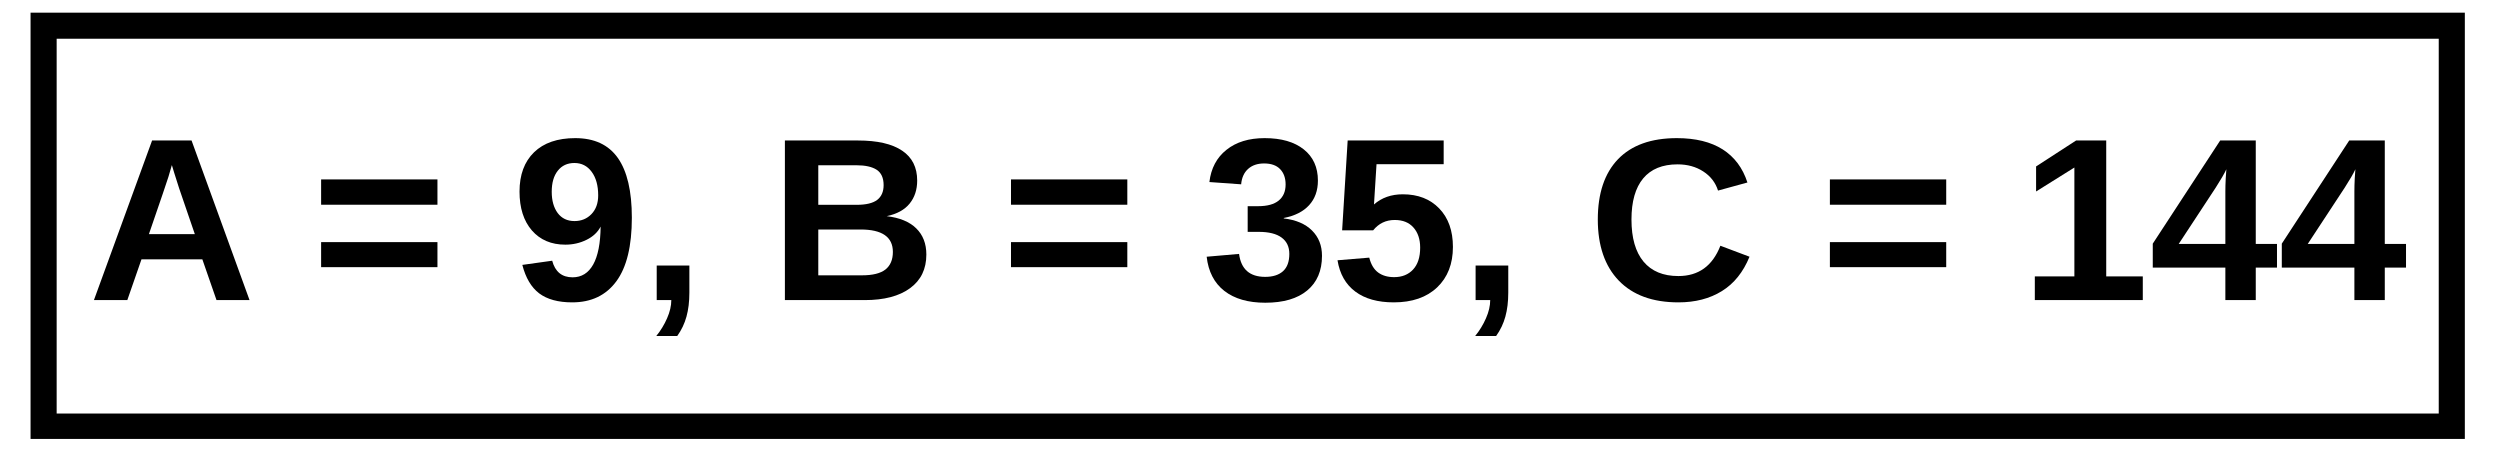
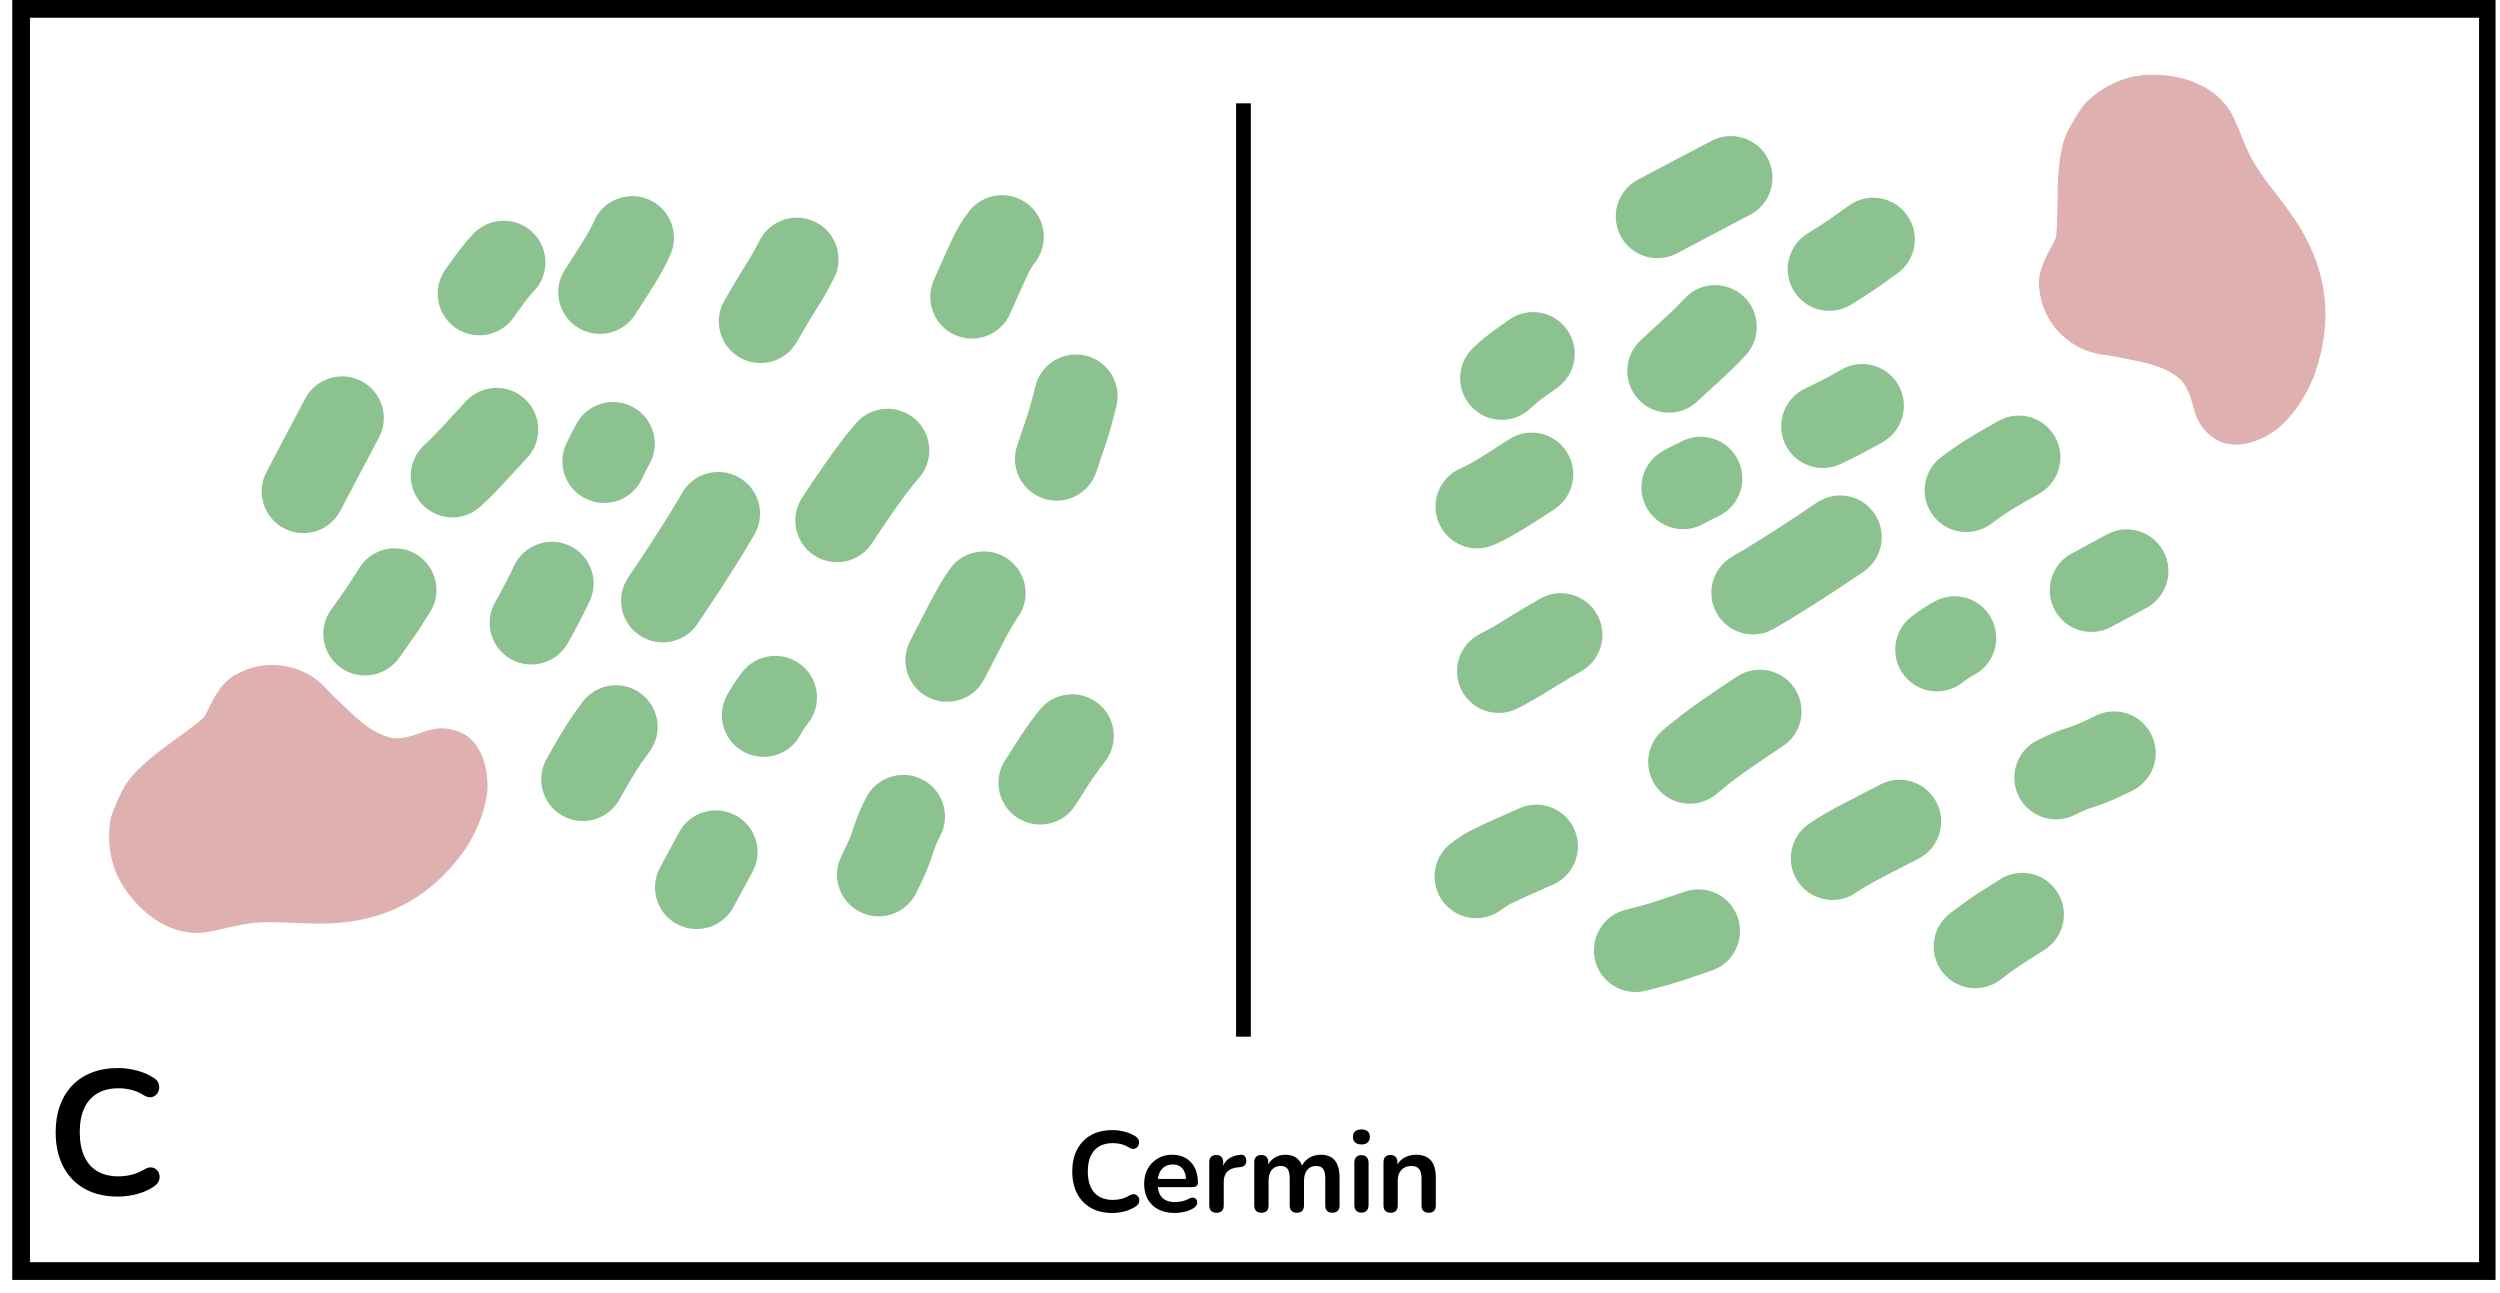
- <svg xmlns="http://www.w3.org/2000/svg" width="574" zoomAndPan="magnify" viewBox="0 0 430.5 78" height="104" preserveAspectRatio="xMidYMid meet" version="1.0">
+ <svg xmlns="http://www.w3.org/2000/svg" width="845" zoomAndPan="magnify" viewBox="0 0 633.75 327.75" height="437" preserveAspectRatio="xMidYMid meet" version="1.0">
  <defs>
    <g />
-     <clipPath id="d5b915bb05">
-       <path d="M 5.262 2.176 L 424.445 2.176 L 424.445 75.59 L 5.262 75.59 Z M 5.262 2.176 " clip-rule="nonzero" />
+     <clipPath id="a4a1a031e7">
+       <path d="M 3.102 0 L 632.617 0 L 632.617 324.457 L 3.102 324.457 Z M 3.102 0 " clip-rule="nonzero" />
+     </clipPath>
+     <clipPath id="20c0c5ca1a">
+       <path d="M 362.34 32.746 L 551.195 32.746 L 551.195 252.328 L 362.34 252.328 Z M 362.34 32.746 " clip-rule="nonzero" />
+     </clipPath>
+     <clipPath id="567c496006">
+       <rect x="0" width="190" y="0" height="221" />
+     </clipPath>
+     <clipPath id="89e4d8e531">
+       <path d="M 27.168 168 L 123.844 168 L 123.844 237 L 27.168 237 Z M 27.168 168 " clip-rule="nonzero" />
+     </clipPath>
+     <clipPath id="4c1833218e">
+       <path d="M 494 8 L 609 8 L 609 128 L 494 128 Z M 494 8 " clip-rule="nonzero" />
+     </clipPath>
+     <clipPath id="fbb6f847b7">
+       <path d="M 550.414 127.656 L 494.812 48.57 L 552.441 8.055 L 608.043 87.141 Z M 550.414 127.656 " clip-rule="nonzero" />
+     </clipPath>
+     <clipPath id="71aa24dabf">
+       <path d="M 22 10 L 96 10 L 96 105 L 22 105 Z M 22 10 " clip-rule="nonzero" />
+     </clipPath>
+     <clipPath id="16173a5c2e">
+       <path d="M 56.414 119.656 L 0.812 40.57 L 58.441 0.055 L 114.043 79.141 Z M 56.414 119.656 " clip-rule="nonzero" />
+     </clipPath>
+     <clipPath id="f64790bbd9">
+       <path d="M 0.957 40.77 L 56.555 119.859 L 114.188 79.344 L 58.586 0.254 Z M 0.957 40.77 " clip-rule="nonzero" />
+     </clipPath>
+     <clipPath id="0e674e0a13">
+       <path d="M 0.957 40.77 L 56.555 119.859 L 114.188 79.344 L 58.586 0.254 Z M 0.957 40.77 " clip-rule="nonzero" />
+     </clipPath>
+     <clipPath id="8f0f71e7de">
+       <rect x="0" width="115" y="0" height="120" />
    </clipPath>
  </defs>
-   <g fill="#000000" fill-opacity="1">
-     <g transform="translate(15.17377, 51.67668)">
-       <g>
-         <path d="M 22.109 0 L 19.672 -7.016 L 9.188 -7.016 L 6.75 0 L 1 0 L 11.016 -27.484 L 17.812 -27.484 L 27.797 0 Z M 14.422 -23.25 L 14.297 -22.828 C 14.172 -22.359 14.016 -21.82 13.828 -21.219 C 13.648 -20.625 12.531 -17.336 10.469 -11.359 L 18.375 -11.359 L 15.672 -19.25 L 14.828 -21.906 Z M 14.422 -23.25 " />
+   <g clip-path="url(#a4a1a031e7)">
+     <path stroke-linecap="butt" transform="matrix(0.749428, 0, 0, 0.749428, 3.103296, 0)" fill="none" stroke-linejoin="miter" d="M -0.002 0 L 840.42 0 L 840.42 432.939 L -0.002 432.939 Z M -0.002 0 " stroke="#000000" stroke-width="12" stroke-opacity="1" stroke-miterlimit="4" />
+   </g>
+   <path stroke-linecap="butt" transform="matrix(0, 0.749428, -0.749428, 0, 317.0869, 26.19094)" fill="none" stroke-linejoin="miter" d="M 0.001 2.498 L 315.71 2.498 " stroke="#000000" stroke-width="5" stroke-opacity="1" stroke-miterlimit="4" />
+   <path fill="#8bc28f" d="M 107.477 112.891 C 109.266 111.227 111.164 109.285 113.18 107.062 C 115.453 104.566 117.133 102.746 118.219 101.605 C 122.246 97.387 128.938 97.223 133.168 101.242 C 137.398 105.262 137.562 111.941 133.535 116.16 C 132.566 117.176 131.008 118.867 128.852 121.242 C 126.441 123.895 124.129 126.254 121.914 128.316 C 117.645 132.297 110.953 132.066 106.965 127.805 C 102.98 123.547 103.211 116.867 107.477 112.891 Z M 107.477 112.891 " fill-opacity="1" fill-rule="nonzero" />
+   <path fill="#8bc28f" d="M 143.562 112.457 C 144.293 110.906 145.141 109.238 146.102 107.457 C 148.875 102.324 155.289 100.41 160.43 103.176 C 165.57 105.945 167.492 112.344 164.719 117.477 C 163.941 118.914 163.27 120.23 162.707 121.434 C 160.223 126.707 153.922 128.977 148.637 126.496 C 143.352 124.02 141.078 117.734 143.562 112.457 Z M 143.562 112.457 " fill-opacity="1" fill-rule="nonzero" />
+   <path fill="#8bc28f" d="M 149.48 152.387 C 148.781 153.879 147.945 155.562 146.977 157.449 C 145.988 159.359 144.957 161.258 143.879 163.141 C 140.977 168.199 134.516 169.953 129.445 167.055 C 124.379 164.16 122.621 157.711 125.523 152.652 C 126.445 151.047 127.324 149.43 128.164 147.797 C 129.02 146.137 129.742 144.676 130.34 143.414 C 132.82 138.137 139.121 135.871 144.406 138.348 C 149.691 140.824 151.965 147.109 149.48 152.387 Z M 149.48 152.387 " fill-opacity="1" fill-rule="nonzero" />
+   <path fill="#8bc28f" d="M 191.297 135.402 C 189.906 137.848 188.07 140.871 185.793 144.469 C 183.555 148.004 181.484 151.191 179.582 154.027 L 176.805 158.16 C 173.555 163.004 166.988 164.301 162.133 161.059 C 157.281 157.812 155.984 151.258 159.234 146.414 L 162.008 142.281 C 163.805 139.602 165.773 136.574 167.914 133.195 C 170.012 129.879 171.672 127.145 172.898 124.988 C 175.781 119.918 182.234 118.141 187.312 121.016 C 192.395 123.891 194.176 130.332 191.297 135.402 Z M 191.297 135.402 " fill-opacity="1" fill-rule="nonzero" />
+   <path fill="#8bc28f" d="M 211.406 70.547 C 209.961 73.355 208.543 75.859 207.148 78.062 C 205.988 79.891 204.848 81.77 203.723 83.703 L 201.938 86.773 C 199.008 91.816 192.535 93.531 187.484 90.605 C 182.434 87.68 180.715 81.219 183.645 76.18 L 185.434 73.109 C 186.688 70.945 187.969 68.84 189.266 66.789 C 190.328 65.113 191.438 63.148 192.598 60.898 C 195.266 55.715 201.645 53.672 206.836 56.336 C 212.031 59.004 214.078 65.363 211.406 70.547 Z M 211.406 70.547 " fill-opacity="1" fill-rule="nonzero" />
+   <path fill="#8bc28f" d="M 170.039 64.32 C 168.941 66.961 167.07 70.332 164.434 74.43 L 160.984 79.789 C 157.828 84.691 151.285 86.113 146.371 82.965 C 141.457 79.816 140.031 73.285 143.188 68.383 L 146.637 63.023 C 148.598 59.977 149.887 57.711 150.508 56.223 C 152.746 50.84 158.938 48.289 164.328 50.527 C 169.723 52.762 172.281 58.938 170.039 64.32 Z M 170.039 64.32 " fill-opacity="1" fill-rule="nonzero" />
+   <path fill="#8bc28f" d="M 233.004 121.082 C 231.043 123.34 228.855 126.215 226.441 129.707 C 223.887 133.398 222.117 136.027 221.125 137.59 C 218.004 142.52 211.473 143.988 206.535 140.875 C 201.598 137.762 200.125 131.246 203.246 126.316 C 204.391 124.508 206.32 121.641 209.035 117.715 C 211.891 113.594 214.547 110.109 217.008 107.27 C 220.832 102.863 227.508 102.383 231.926 106.195 C 236.344 110.008 236.824 116.672 233.004 121.082 Z M 233.004 121.082 " fill-opacity="1" fill-rule="nonzero" />
+   <path fill="#8bc28f" d="M 204.82 183.371 C 204.102 184.273 203.457 185.258 202.883 186.32 C 200.109 191.449 193.695 193.367 188.555 190.602 C 183.414 187.832 181.492 181.43 184.266 176.301 C 185.43 174.148 186.758 172.133 188.246 170.258 C 191.871 165.691 198.523 164.922 203.102 168.543 C 207.68 172.164 208.449 178.801 204.82 183.371 Z M 204.82 183.371 " fill-opacity="1" fill-rule="nonzero" />
+   <path fill="#8bc28f" d="M 164.645 190.535 C 163.258 192.41 162.195 193.93 161.457 195.094 C 160.672 196.336 159.75 197.891 158.688 199.762 L 156.969 202.781 C 154.086 207.852 147.633 209.633 142.551 206.758 C 137.473 203.883 135.691 197.441 138.57 192.371 L 140.289 189.348 C 141.516 187.188 142.613 185.344 143.578 183.82 C 144.59 182.219 145.945 180.277 147.637 177.992 C 151.109 173.305 157.73 172.312 162.426 175.777 C 167.125 179.242 168.117 185.852 164.645 190.535 Z M 164.645 190.535 " fill-opacity="1" fill-rule="nonzero" />
+   <path fill="#8bc28f" d="M 109 155.188 C 107.75 157.164 106.984 158.371 106.703 158.816 C 105.941 160.02 104.797 161.688 103.27 163.828 L 101.148 166.797 C 97.762 171.547 91.156 172.652 86.402 169.27 C 81.645 165.891 80.535 159.301 83.922 154.551 L 86.043 151.582 C 87.344 149.762 88.27 148.414 88.82 147.543 C 89.852 145.914 90.621 144.703 91.121 143.914 C 94.238 138.984 100.77 137.516 105.707 140.629 C 110.645 143.742 112.121 150.258 109 155.188 Z M 109 155.188 " fill-opacity="1" fill-rule="nonzero" />
+   <path fill="#8bc28f" d="M 258.027 156.465 C 257.004 157.898 255.633 160.285 253.914 163.625 C 251.953 167.426 250.477 170.289 249.48 172.207 C 246.789 177.383 240.406 179.402 235.223 176.719 C 230.039 174.035 228.016 167.664 230.703 162.492 C 231.688 160.594 233.156 157.754 235.102 153.973 C 237.289 149.73 239.188 146.48 240.801 144.219 C 244.191 139.473 250.793 138.363 255.551 141.746 C 260.309 145.129 261.418 151.719 258.027 156.465 Z M 258.027 156.465 " fill-opacity="1" fill-rule="nonzero" />
+   <path fill="#8bc28f" d="M 135.352 73.789 C 134.367 74.82 133.328 76.105 132.227 77.645 L 130.141 80.566 C 126.754 85.316 120.148 86.422 115.391 83.039 C 110.637 79.66 109.527 73.066 112.914 68.32 L 115 65.398 C 116.684 63.043 118.359 60.988 120.035 59.234 C 124.062 55.012 130.758 54.848 134.984 58.867 C 139.215 62.887 139.379 69.566 135.352 73.789 Z M 135.352 73.789 " fill-opacity="1" fill-rule="nonzero" />
+   <path fill="#8bc28f" d="M 96.062 110.914 C 94.113 114.578 92.332 117.949 90.711 121.035 C 79.309 142.758 77.828 145.574 86.273 129.488 C 83.562 134.652 77.172 136.645 72 133.938 C 66.824 131.234 64.828 124.855 67.539 119.695 C 78.641 98.543 80.121 95.727 71.977 111.242 C 73.613 108.121 75.414 104.715 77.379 101.02 C 80.117 95.871 86.52 93.914 91.68 96.645 C 96.836 99.379 98.801 105.766 96.062 110.914 Z M 96.062 110.914 " fill-opacity="1" fill-rule="nonzero" />
+   <path fill="#8bc28f" d="M 238.348 211.895 C 237.562 213.387 236.973 214.781 236.57 216.086 C 235.824 218.523 234.867 220.953 233.703 223.379 L 232.297 226.301 C 229.77 231.559 223.453 233.773 218.188 231.254 C 212.922 228.734 210.699 222.43 213.227 217.176 L 214.633 214.25 C 215.34 212.777 215.91 211.328 216.348 209.906 C 217.133 207.348 218.223 204.746 219.609 202.102 C 222.32 196.938 228.711 194.945 233.887 197.648 C 239.059 200.355 241.055 206.734 238.348 211.895 Z M 238.348 211.895 " fill-opacity="1" fill-rule="nonzero" />
+   <path fill="#8bc28f" d="M 262.316 66.59 C 261.723 67.336 261.148 68.297 260.598 69.473 C 259.73 71.309 258.77 73.426 257.707 75.824 L 256.066 79.531 C 253.707 84.863 247.465 87.281 242.121 84.926 C 236.777 82.57 234.359 76.34 236.719 71.008 L 238.359 67.301 C 239.484 64.754 240.516 62.484 241.453 60.496 C 242.699 57.844 244.129 55.504 245.742 53.477 C 249.367 48.91 256.02 48.141 260.598 51.762 C 265.176 55.383 265.945 62.02 262.316 66.59 Z M 262.316 66.59 " fill-opacity="1" fill-rule="nonzero" />
+   <path fill="#8bc28f" d="M 190.773 220.992 C 187.031 227.914 186.559 228.789 189.352 223.621 C 189.699 222.977 189.148 224 187.695 226.684 L 187.695 226.688 L 185.922 229.965 C 183.148 235.094 176.734 237.012 171.594 234.242 C 166.453 231.477 164.535 225.074 167.309 219.945 L 169.082 216.664 L 169.078 216.664 C 168.809 217.168 169.359 216.145 170.734 213.602 C 174.555 206.539 175.027 205.66 172.156 210.973 C 174.93 205.844 181.344 203.926 186.484 206.695 C 191.625 209.461 193.543 215.863 190.773 220.992 Z M 190.773 220.992 " fill-opacity="1" fill-rule="nonzero" />
+   <path fill="#8bc28f" d="M 280.125 193.035 C 278.355 195.309 276.707 197.648 275.184 200.055 L 272.621 204.102 C 269.504 209.027 262.973 210.5 258.035 207.387 C 253.098 204.273 251.621 197.754 254.742 192.828 L 257.305 188.781 C 259.195 185.793 261.238 182.891 263.434 180.074 C 267.02 175.477 273.664 174.648 278.273 178.227 C 282.883 181.805 283.711 188.438 280.125 193.035 Z M 280.125 193.035 " fill-opacity="1" fill-rule="nonzero" />
+   <path fill="#8bc28f" d="M 283.027 102.891 C 282.129 106.617 281.207 109.883 280.258 112.695 C 279.266 115.637 278.992 116.457 279.43 115.152 C 278.891 116.754 278.379 118.277 277.891 119.719 C 276.031 125.246 270.035 128.219 264.496 126.359 C 258.961 124.504 255.984 118.52 257.844 112.996 C 258.332 111.551 258.844 110.027 259.383 108.426 C 260.359 105.523 260.637 104.703 260.211 105.969 C 260.961 103.746 261.711 101.074 262.461 97.953 C 263.828 92.285 269.539 88.797 275.219 90.16 C 280.898 91.523 284.391 97.223 283.027 102.891 Z M 283.027 102.891 " fill-opacity="1" fill-rule="nonzero" />
+   <g clip-path="url(#20c0c5ca1a)">
+     <g transform="matrix(1, 0, 0, 1, 362, 32)">
+       <g clip-path="url(#567c496006)">
+         <path fill="#8bc28f" d="M 65.074 43.637 C 63.41 45.422 61.469 47.324 59.25 49.34 C 56.75 51.613 54.93 53.289 53.793 54.375 C 49.57 58.402 49.406 65.098 53.426 69.328 C 57.445 73.559 64.125 73.723 68.348 69.695 C 69.359 68.727 71.055 67.164 73.426 65.008 C 76.082 62.598 78.438 60.285 80.504 58.07 C 84.48 53.805 84.25 47.109 79.992 43.125 C 75.73 39.141 69.055 39.367 65.074 43.637 Z M 65.074 43.637 " fill-opacity="1" fill-rule="nonzero" />
+         <path fill="#8bc28f" d="M 64.645 79.719 C 63.09 80.453 61.422 81.301 59.641 82.262 C 54.512 85.035 52.594 91.449 55.363 96.59 C 58.129 101.73 64.531 103.648 69.66 100.879 C 71.098 100.102 72.418 99.43 73.617 98.863 C 78.895 96.379 81.16 90.082 78.684 84.797 C 76.203 79.508 69.918 77.238 64.645 79.719 Z M 64.645 79.719 " fill-opacity="1" fill-rule="nonzero" />
+         <path fill="#8bc28f" d="M 104.574 85.641 C 106.062 84.941 107.75 84.105 109.633 83.133 C 111.547 82.148 113.441 81.117 115.324 80.035 C 120.383 77.137 122.137 70.676 119.242 65.605 C 116.348 60.535 109.898 58.777 104.84 61.68 C 103.23 62.602 101.613 63.484 99.984 64.324 C 98.324 65.18 96.863 65.902 95.598 66.496 C 90.324 68.98 88.055 75.281 90.531 80.566 C 93.012 85.852 99.297 88.125 104.574 85.641 Z M 104.574 85.641 " fill-opacity="1" fill-rule="nonzero" />
+         <path fill="#8bc28f" d="M 87.586 127.453 C 90.035 126.062 93.059 124.23 96.656 121.953 C 100.191 119.715 103.375 117.641 106.211 115.738 L 110.348 112.965 C 115.188 109.715 116.484 103.145 113.242 98.293 C 110 93.441 103.445 92.141 98.602 95.391 L 94.465 98.168 C 91.785 99.965 88.758 101.934 85.383 104.07 L 85.379 104.07 C 82.066 106.172 79.332 107.832 77.176 109.059 C 72.105 111.938 70.324 118.391 73.203 123.473 C 76.078 128.555 82.52 130.336 87.586 127.453 Z M 87.586 127.453 " fill-opacity="1" fill-rule="nonzero" />
+         <path fill="#8bc28f" d="M 22.734 147.566 C 25.539 146.121 28.043 144.699 30.246 143.305 C 32.074 142.148 33.957 141.008 35.891 139.883 L 38.961 138.098 C 44 135.164 45.715 128.695 42.789 123.641 C 39.863 118.59 33.406 116.871 28.363 119.805 L 25.293 121.59 C 23.133 122.848 21.027 124.125 18.973 125.426 C 17.297 126.488 15.336 127.598 13.082 128.754 C 7.898 131.426 5.859 137.801 8.523 142.996 C 11.188 148.191 17.551 150.234 22.734 147.566 Z M 22.734 147.566 " fill-opacity="1" fill-rule="nonzero" />
+         <path fill="#8bc28f" d="M 16.508 106.199 C 19.145 105.098 22.516 103.23 26.613 100.594 L 31.973 97.145 C 36.879 93.988 38.301 87.445 35.152 82.531 C 32 77.617 25.473 76.191 20.566 79.348 L 15.207 82.797 C 12.16 84.758 9.895 86.047 8.41 86.664 C 3.027 88.906 0.477 95.094 2.711 100.488 C 4.949 105.883 11.125 108.438 16.508 106.199 Z M 16.508 106.199 " fill-opacity="1" fill-rule="nonzero" />
+         <path fill="#8bc28f" d="M 73.266 169.164 C 75.527 167.203 78.402 165.016 81.895 162.602 C 85.586 160.047 88.211 158.273 89.777 157.285 C 94.703 154.164 96.176 147.633 93.062 142.695 C 89.949 137.758 83.43 136.285 78.504 139.402 C 76.695 140.547 73.828 142.48 69.902 145.195 C 65.777 148.047 62.297 150.707 59.457 153.168 C 55.047 156.988 54.566 163.668 58.379 168.086 C 62.195 172.5 68.859 172.984 73.266 169.164 Z M 73.266 169.164 " fill-opacity="1" fill-rule="nonzero" />
+         <path fill="#8bc28f" d="M 135.555 140.98 C 136.457 140.262 137.441 139.617 138.508 139.039 C 143.637 136.27 145.551 129.852 142.785 124.711 C 140.02 119.574 133.617 117.652 128.488 120.426 C 126.332 121.59 124.316 122.914 122.445 124.402 C 117.875 128.031 117.109 134.684 120.73 139.262 C 124.352 143.836 130.988 144.605 135.555 140.98 Z M 135.555 140.98 " fill-opacity="1" fill-rule="nonzero" />
+         <path fill="#8bc28f" d="M 142.723 100.805 C 144.594 99.418 146.113 98.355 147.281 97.617 C 148.52 96.832 150.078 95.906 151.945 94.844 L 154.969 93.129 C 160.039 90.246 161.816 83.793 158.941 78.711 C 156.066 73.633 149.625 71.848 144.555 74.73 L 141.535 76.449 C 139.371 77.676 137.531 78.773 136.008 79.738 C 134.406 80.75 132.461 82.102 130.176 83.797 C 125.488 87.27 124.5 93.891 127.961 98.586 C 131.426 103.281 138.035 104.277 142.723 100.805 Z M 142.723 100.805 " fill-opacity="1" fill-rule="nonzero" />
+         <path fill="#8bc28f" d="M 107.371 45.16 C 109.348 43.906 110.559 43.141 111.004 42.859 C 112.203 42.102 113.875 40.957 116.016 39.43 L 118.984 37.309 C 123.73 33.922 124.84 27.316 121.457 22.559 C 118.074 17.805 111.484 16.695 106.738 20.082 L 103.766 22.203 C 101.945 23.504 100.602 24.43 99.727 24.98 C 98.098 26.012 96.887 26.777 96.098 27.277 C 91.172 30.398 89.699 36.93 92.812 41.867 C 95.926 46.805 102.445 48.277 107.371 45.16 Z M 107.371 45.16 " fill-opacity="1" fill-rule="nonzero" />
+         <path fill="#8bc28f" d="M 108.648 194.188 C 110.082 193.164 112.469 191.793 115.809 190.07 C 119.613 188.113 122.473 186.637 124.395 185.637 C 129.566 182.949 131.586 176.566 128.902 171.383 C 126.223 166.195 119.852 164.172 114.676 166.859 C 112.777 167.848 109.941 169.312 106.16 171.262 C 101.918 173.445 98.664 175.348 96.402 176.961 C 91.656 180.352 90.551 186.953 93.93 191.711 C 97.312 196.469 103.902 197.574 108.648 194.188 Z M 108.648 194.188 " fill-opacity="1" fill-rule="nonzero" />
+         <path fill="#8bc28f" d="M 25.973 71.512 C 27.004 70.527 28.289 69.484 29.832 68.387 L 32.754 66.301 C 37.5 62.91 38.605 56.309 35.227 51.551 C 31.844 46.793 25.254 45.684 20.508 49.074 L 17.586 51.16 C 15.23 52.84 13.176 54.52 11.418 56.195 C 7.195 60.223 7.035 66.914 11.051 71.145 C 15.07 75.375 21.75 75.539 25.973 71.512 Z M 25.973 71.512 " fill-opacity="1" fill-rule="nonzero" />
+         <path fill="#8bc28f" d="M 63.102 32.223 C 66.762 30.273 70.137 28.488 73.223 26.871 C 94.941 15.469 97.762 13.988 81.676 22.434 C 86.836 19.723 88.828 13.332 86.125 8.156 C 83.422 2.984 77.043 0.988 71.879 3.699 C 50.73 14.801 47.914 16.281 63.426 8.137 C 60.309 9.773 56.902 11.574 53.207 13.539 C 48.059 16.277 46.098 22.68 48.832 27.836 C 51.562 32.996 57.953 34.957 63.102 32.223 Z M 63.102 32.223 " fill-opacity="1" fill-rule="nonzero" />
+         <path fill="#8bc28f" d="M 164.082 174.504 C 165.57 173.723 166.969 173.133 168.273 172.73 C 170.707 171.984 173.141 171.027 175.562 169.859 L 178.488 168.457 C 183.742 165.93 185.961 159.613 183.441 154.348 C 180.918 149.082 174.617 146.859 169.359 149.387 L 166.438 150.789 C 164.965 151.5 163.516 152.07 162.09 152.508 C 159.535 153.293 156.934 154.379 154.285 155.77 C 149.121 158.48 147.129 164.871 149.836 170.047 C 152.539 175.219 158.918 177.215 164.082 174.504 Z M 164.082 174.504 " fill-opacity="1" fill-rule="nonzero" />
+         <path fill="#8bc28f" d="M 18.773 198.477 C 19.523 197.879 20.484 197.309 21.656 196.754 C 23.496 195.891 25.613 194.926 28.008 193.867 L 31.719 192.227 C 37.051 189.867 39.465 183.625 37.109 178.281 C 34.758 172.938 28.527 170.52 23.195 172.879 L 19.484 174.52 C 16.938 175.645 14.672 176.676 12.684 177.609 C 10.031 178.859 7.691 180.289 5.664 181.898 C 1.094 185.527 0.328 192.18 3.949 196.758 C 7.57 201.332 14.207 202.102 18.773 198.477 Z M 18.773 198.477 " fill-opacity="1" fill-rule="nonzero" />
+         <path fill="#8bc28f" d="M 173.176 126.93 C 180.098 123.191 180.977 122.719 175.809 125.508 C 175.164 125.859 176.184 125.305 178.871 123.855 L 182.152 122.082 C 187.281 119.309 189.195 112.895 186.43 107.754 C 183.664 102.613 177.262 100.695 172.129 103.465 L 168.852 105.238 C 169.352 104.969 168.332 105.52 165.789 106.895 C 158.723 110.711 157.848 111.188 163.156 108.316 C 158.027 111.09 156.113 117.504 158.879 122.645 C 161.645 127.785 168.047 129.703 173.176 126.93 Z M 173.176 126.93 " fill-opacity="1" fill-rule="nonzero" />
+         <path fill="#8bc28f" d="M 145.223 216.285 C 147.496 214.512 149.836 212.867 152.242 211.344 L 156.285 208.781 C 161.215 205.66 162.684 199.129 159.57 194.191 C 156.457 189.254 149.938 187.781 145.012 190.902 L 140.965 193.461 C 137.98 195.355 135.078 197.398 132.262 199.594 C 127.66 203.18 126.832 209.824 130.414 214.434 C 133.992 219.043 140.621 219.871 145.223 216.285 Z M 145.223 216.285 " fill-opacity="1" fill-rule="nonzero" />
+         <path fill="#8bc28f" d="M 55.074 219.184 C 58.801 218.285 62.07 217.363 64.879 216.418 C 67.824 215.426 68.641 215.148 67.34 215.59 C 68.938 215.051 70.461 214.539 71.906 214.051 C 77.43 212.188 80.402 206.191 78.547 200.656 C 76.691 195.121 70.707 192.141 65.18 194.004 C 63.734 194.488 62.215 195.004 60.613 195.543 C 57.711 196.52 56.891 196.797 58.156 196.371 C 55.934 197.117 53.258 197.867 50.137 198.621 C 44.473 199.988 40.984 205.699 42.348 211.379 C 43.711 217.055 49.41 220.551 55.074 219.184 Z M 55.074 219.184 " fill-opacity="1" fill-rule="nonzero" />
+       </g>
+     </g>
+   </g>
+   <g clip-path="url(#89e4d8e531)">
+     <path fill="#dfb0b0" d="M 80.039 234.125 C 75.609 234.09 70.738 233.637 66.203 233.805 C 61.391 233.988 56.785 235.598 52.059 236.355 C 43.727 237.512 36.109 231.941 31.66 225.316 C 28.387 220.621 27.172 214.758 27.824 209.082 C 27.941 207.184 28.723 205.516 29.426 203.828 C 30.363 201.562 31.406 199.344 32.934 197.398 C 37.945 191.305 45.035 187.48 51.016 182.461 C 51.602 182 52.008 181.395 52.352 180.734 C 54.219 176.879 56.152 172.684 60.25 170.781 C 66.926 167.066 75.68 168.137 81.387 173.234 C 82.809 174.531 83.996 176.055 85.438 177.324 C 89.594 181.188 93.703 185.891 99.484 187.117 C 105.605 187.648 108.789 183.09 115.352 185.16 C 121.699 186.836 123.848 194.234 123.57 200.137 C 123.098 205.48 120.957 210.562 118.094 215.047 C 108.801 228.402 96.195 234.418 80.039 234.125 Z M 80.039 234.125 " fill-opacity="1" fill-rule="nonzero" />
+   </g>
+   <g clip-path="url(#4c1833218e)">
+     <g clip-path="url(#fbb6f847b7)">
+       <g transform="matrix(1, 0, 0, 1, 494, 8)">
+         <g clip-path="url(#8f0f71e7de)">
+           <g clip-path="url(#71aa24dabf)">
+             <g clip-path="url(#16173a5c2e)">
+               <g clip-path="url(#f64790bbd9)">
+                 <g clip-path="url(#0e674e0a13)">
+                   <path fill="#dfb0b0" d="M 86.223 45.453 C 83.648 41.852 80.473 38.125 78.004 34.32 C 75.387 30.273 74.059 25.582 71.957 21.281 C 68.109 13.797 59.172 10.77 51.195 10.945 C 45.473 10.965 39.977 13.344 35.707 17.137 C 34.223 18.328 33.309 19.926 32.328 21.473 C 31.016 23.539 29.801 25.672 29.086 28.039 C 26.988 35.645 27.934 43.645 27.27 51.422 C 27.227 52.168 26.965 52.848 26.621 53.508 C 24.543 57.25 22.223 61.25 23.027 65.695 C 23.824 73.293 29.734 79.84 37.184 81.574 C 39.066 81.992 40.992 82.086 42.863 82.535 C 48.414 83.715 54.625 84.371 58.953 88.395 C 62.906 93.098 61.008 98.324 66.477 102.5 C 71.5 106.73 78.789 104.23 83.453 100.609 C 87.555 97.152 90.48 92.477 92.504 87.555 C 98.082 72.273 95.758 58.5 86.223 45.453 Z M 86.223 45.453 " fill-opacity="1" fill-rule="nonzero" />
+                 </g>
+               </g>
+             </g>
+           </g>
+         </g>
      </g>
    </g>
  </g>
  <g fill="#000000" fill-opacity="1">
-     <g transform="translate(42.5416, 51.67668)">
-       <g />
-     </g>
-   </g>
-   <g fill="#000000" fill-opacity="1">
-     <g transform="translate(53.64091, 51.67668)">
+     <g transform="translate(11.68707, 302.8763)">
      <g>
-         <path d="M 1.656 -16.422 L 1.656 -20.781 L 21.688 -20.781 L 21.688 -16.422 Z M 1.656 -5.672 L 1.656 -9.984 L 21.688 -9.984 L 21.688 -5.672 Z M 1.656 -5.672 " />
+         <path d="M 18.188 0.453 C 14.895 0.453 12.07 -0.211 9.719 -1.547 C 7.375 -2.879 5.57 -4.766 4.312 -7.203 C 3.051 -9.648 2.422 -12.535 2.422 -15.859 C 2.422 -18.348 2.781 -20.586 3.5 -22.578 C 4.219 -24.566 5.25 -26.27 6.594 -27.688 C 7.945 -29.113 9.602 -30.207 11.562 -30.969 C 13.531 -31.738 15.738 -32.125 18.188 -32.125 C 19.844 -32.125 21.461 -31.91 23.047 -31.484 C 24.629 -31.066 26.02 -30.469 27.219 -29.688 C 27.852 -29.301 28.273 -28.832 28.484 -28.281 C 28.691 -27.727 28.734 -27.188 28.609 -26.656 C 28.492 -26.133 28.25 -25.691 27.875 -25.328 C 27.5 -24.973 27.035 -24.77 26.484 -24.719 C 25.93 -24.676 25.32 -24.867 24.656 -25.297 C 23.727 -25.891 22.723 -26.32 21.641 -26.594 C 20.566 -26.863 19.477 -27 18.375 -27 C 16.25 -27 14.453 -26.562 12.984 -25.688 C 11.516 -24.82 10.406 -23.566 9.656 -21.922 C 8.906 -20.273 8.531 -18.254 8.531 -15.859 C 8.531 -13.492 8.906 -11.473 9.656 -9.797 C 10.406 -8.117 11.516 -6.844 12.984 -5.969 C 14.453 -5.102 16.25 -4.672 18.375 -4.672 C 19.508 -4.672 20.629 -4.812 21.734 -5.094 C 22.848 -5.383 23.898 -5.828 24.891 -6.422 C 25.547 -6.816 26.133 -6.988 26.656 -6.938 C 27.188 -6.895 27.629 -6.707 27.984 -6.375 C 28.348 -6.051 28.586 -5.641 28.703 -5.141 C 28.828 -4.648 28.797 -4.141 28.609 -3.609 C 28.43 -3.086 28.07 -2.633 27.531 -2.25 C 26.332 -1.375 24.898 -0.703 23.234 -0.234 C 21.578 0.223 19.895 0.453 18.188 0.453 Z M 18.188 0.453 " />
      </g>
    </g>
  </g>
  <g fill="#000000" fill-opacity="1">
-     <g transform="translate(76.97091, 51.67668)">
-       <g />
-     </g>
-   </g>
-   <g fill="#000000" fill-opacity="1">
-     <g transform="translate(88.07022, 51.67668)">
+     <g transform="translate(270.2562, 307.1967)">
      <g>
-         <path d="M 20.734 -14.188 C 20.734 -9.301 19.844 -5.648 18.062 -3.234 C 16.281 -0.816 13.75 0.391 10.469 0.391 C 8.051 0.391 6.156 -0.125 4.781 -1.156 C 3.414 -2.195 2.445 -3.832 1.875 -6.062 L 7.016 -6.781 C 7.523 -4.875 8.695 -3.922 10.531 -3.922 C 12.07 -3.922 13.254 -4.656 14.078 -6.125 C 14.898 -7.594 15.328 -9.77 15.359 -12.656 C 14.859 -11.688 14.047 -10.926 12.922 -10.375 C 11.797 -9.82 10.582 -9.547 9.281 -9.547 C 6.863 -9.547 4.941 -10.363 3.516 -12 C 2.098 -13.645 1.391 -15.875 1.391 -18.688 C 1.391 -21.57 2.223 -23.828 3.891 -25.453 C 5.566 -27.078 7.93 -27.891 10.984 -27.891 C 14.273 -27.891 16.723 -26.75 18.328 -24.469 C 19.93 -22.188 20.734 -18.758 20.734 -14.188 Z M 14.938 -18.031 C 14.938 -19.727 14.562 -21.082 13.812 -22.094 C 13.07 -23.102 12.082 -23.609 10.844 -23.609 C 9.633 -23.609 8.68 -23.164 7.984 -22.281 C 7.285 -21.406 6.938 -20.195 6.938 -18.656 C 6.938 -17.133 7.281 -15.91 7.969 -14.984 C 8.664 -14.066 9.629 -13.609 10.859 -13.609 C 12.035 -13.609 13.008 -14.008 13.781 -14.812 C 14.551 -15.613 14.938 -16.688 14.938 -18.031 Z M 14.938 -18.031 " />
+         <path d="M 11.734 0.297 C 9.609 0.297 7.785 -0.133 6.266 -1 C 4.754 -1.863 3.594 -3.082 2.781 -4.656 C 1.969 -6.227 1.562 -8.086 1.562 -10.234 C 1.562 -11.836 1.789 -13.281 2.25 -14.562 C 2.719 -15.844 3.383 -16.941 4.25 -17.859 C 5.125 -18.785 6.191 -19.492 7.453 -19.984 C 8.723 -20.473 10.148 -20.719 11.734 -20.719 C 12.797 -20.719 13.836 -20.582 14.859 -20.312 C 15.891 -20.039 16.789 -19.656 17.562 -19.156 C 17.969 -18.906 18.238 -18.598 18.375 -18.234 C 18.508 -17.879 18.535 -17.531 18.453 -17.188 C 18.379 -16.852 18.223 -16.57 17.984 -16.344 C 17.742 -16.113 17.441 -15.984 17.078 -15.953 C 16.723 -15.922 16.332 -16.039 15.906 -16.312 C 15.312 -16.695 14.664 -16.977 13.969 -17.156 C 13.27 -17.332 12.566 -17.422 11.859 -17.422 C 10.484 -17.422 9.32 -17.141 8.375 -16.578 C 7.426 -16.016 6.707 -15.203 6.219 -14.141 C 5.738 -13.078 5.5 -11.773 5.5 -10.234 C 5.5 -8.703 5.738 -7.395 6.219 -6.312 C 6.707 -5.238 7.426 -4.422 8.375 -3.859 C 9.32 -3.297 10.484 -3.016 11.859 -3.016 C 12.586 -3.016 13.305 -3.102 14.016 -3.281 C 14.734 -3.469 15.414 -3.754 16.062 -4.141 C 16.477 -4.391 16.852 -4.5 17.188 -4.469 C 17.531 -4.445 17.816 -4.328 18.047 -4.109 C 18.285 -3.898 18.441 -3.633 18.516 -3.312 C 18.598 -3 18.582 -2.672 18.469 -2.328 C 18.352 -1.992 18.117 -1.703 17.766 -1.453 C 16.992 -0.891 16.07 -0.457 15 -0.156 C 13.926 0.145 12.836 0.297 11.734 0.297 Z M 11.734 0.297 " />
      </g>
    </g>
  </g>
  <g fill="#000000" fill-opacity="1">
-     <g transform="translate(110.2883, 51.67668)">
+     <g transform="translate(288.9493, 307.1967)">
      <g>
-         <path d="M 8.422 -1.281 C 8.422 0.27 8.254 1.645 7.922 2.844 C 7.598 4.039 7.066 5.156 6.328 6.188 L 2.719 6.188 C 3.477 5.258 4.098 4.242 4.578 3.141 C 5.066 2.035 5.312 0.988 5.312 0 L 2.797 0 L 2.797 -5.953 L 8.422 -5.953 Z M 8.422 -1.281 " />
+         <path d="M 8.875 0.297 C 7.27 0.297 5.883 0 4.719 -0.594 C 3.562 -1.195 2.664 -2.051 2.031 -3.156 C 1.406 -4.258 1.094 -5.566 1.094 -7.078 C 1.094 -8.547 1.395 -9.828 2 -10.922 C 2.613 -12.023 3.457 -12.891 4.531 -13.516 C 5.602 -14.148 6.828 -14.469 8.203 -14.469 C 9.203 -14.469 10.102 -14.301 10.906 -13.969 C 11.707 -13.645 12.395 -13.172 12.969 -12.547 C 13.539 -11.93 13.973 -11.18 14.266 -10.297 C 14.566 -9.422 14.719 -8.43 14.719 -7.328 C 14.719 -6.984 14.598 -6.719 14.359 -6.531 C 14.117 -6.352 13.773 -6.266 13.328 -6.266 L 4.031 -6.266 L 4.031 -8.344 L 12.172 -8.344 L 11.703 -7.906 C 11.703 -8.801 11.57 -9.547 11.312 -10.141 C 11.051 -10.742 10.676 -11.203 10.188 -11.516 C 9.695 -11.836 9.082 -12 8.344 -12 C 7.531 -12 6.836 -11.812 6.266 -11.438 C 5.703 -11.062 5.27 -10.531 4.969 -9.844 C 4.664 -9.156 4.516 -8.336 4.516 -7.391 L 4.516 -7.188 C 4.516 -5.602 4.883 -4.422 5.625 -3.641 C 6.375 -2.859 7.473 -2.469 8.922 -2.469 C 9.43 -2.469 10 -2.531 10.625 -2.656 C 11.25 -2.781 11.844 -2.992 12.406 -3.297 C 12.812 -3.535 13.164 -3.641 13.469 -3.609 C 13.781 -3.578 14.023 -3.461 14.203 -3.266 C 14.391 -3.078 14.504 -2.844 14.547 -2.562 C 14.586 -2.281 14.535 -1.992 14.391 -1.703 C 14.242 -1.422 14 -1.172 13.656 -0.953 C 12.977 -0.523 12.195 -0.207 11.312 0 C 10.438 0.195 9.625 0.297 8.875 0.297 Z M 8.875 0.297 " />
      </g>
    </g>
  </g>
  <g fill="#000000" fill-opacity="1">
-     <g transform="translate(121.3876, 51.67668)">
-       <g />
-     </g>
-   </g>
-   <g fill="#000000" fill-opacity="1">
-     <g transform="translate(132.487, 51.67668)">
+     <g transform="translate(304.6574, 307.1967)">
      <g>
-         <path d="M 27.031 -7.844 C 27.031 -5.344 26.094 -3.41 24.219 -2.047 C 22.352 -0.68 19.754 0 16.422 0 L 2.672 0 L 2.672 -27.484 L 15.25 -27.484 C 18.602 -27.484 21.141 -26.898 22.859 -25.734 C 24.586 -24.578 25.453 -22.859 25.453 -20.578 C 25.453 -19.016 25.02 -17.695 24.156 -16.625 C 23.289 -15.551 21.973 -14.828 20.203 -14.453 C 22.43 -14.191 24.125 -13.492 25.281 -12.359 C 26.445 -11.223 27.031 -9.719 27.031 -7.844 Z M 19.672 -19.797 C 19.672 -21.035 19.273 -21.914 18.484 -22.438 C 17.691 -22.957 16.523 -23.219 14.984 -23.219 L 8.422 -23.219 L 8.422 -16.406 L 15.016 -16.406 C 16.641 -16.406 17.82 -16.688 18.562 -17.25 C 19.301 -17.82 19.672 -18.672 19.672 -19.797 Z M 21.266 -8.297 C 21.266 -10.867 19.414 -12.156 15.719 -12.156 L 8.422 -12.156 L 8.422 -4.266 L 15.938 -4.266 C 17.781 -4.266 19.129 -4.598 19.984 -5.266 C 20.836 -5.941 21.266 -6.953 21.266 -8.297 Z M 21.266 -8.297 " />
+         <path d="M 3.734 0.234 C 3.141 0.234 2.68 0.078 2.359 -0.234 C 2.047 -0.555 1.891 -1.02 1.891 -1.625 L 1.891 -12.578 C 1.891 -13.18 2.039 -13.633 2.344 -13.938 C 2.656 -14.25 3.094 -14.406 3.656 -14.406 C 4.219 -14.406 4.648 -14.25 4.953 -13.938 C 5.266 -13.633 5.422 -13.18 5.422 -12.578 L 5.422 -10.75 L 5.125 -10.75 C 5.395 -11.914 5.926 -12.797 6.719 -13.391 C 7.508 -13.992 8.566 -14.352 9.891 -14.469 C 10.297 -14.5 10.617 -14.395 10.859 -14.156 C 11.098 -13.914 11.238 -13.547 11.281 -13.047 C 11.312 -12.555 11.195 -12.16 10.938 -11.859 C 10.676 -11.566 10.285 -11.391 9.766 -11.328 L 9.125 -11.281 C 7.945 -11.156 7.055 -10.789 6.453 -10.188 C 5.859 -9.582 5.562 -8.727 5.562 -7.625 L 5.562 -1.625 C 5.562 -1.02 5.406 -0.555 5.094 -0.234 C 4.789 0.078 4.336 0.234 3.734 0.234 Z M 3.734 0.234 " />
      </g>
    </g>
  </g>
  <g fill="#000000" fill-opacity="1">
-     <g transform="translate(161.3374, 51.67668)">
-       <g />
-     </g>
-   </g>
-   <g fill="#000000" fill-opacity="1">
-     <g transform="translate(172.4367, 51.67668)">
+     <g transform="translate(316.0183, 307.1967)">
      <g>
-         <path d="M 1.656 -16.422 L 1.656 -20.781 L 21.688 -20.781 L 21.688 -16.422 Z M 1.656 -5.672 L 1.656 -9.984 L 21.688 -9.984 L 21.688 -5.672 Z M 1.656 -5.672 " />
+         <path d="M 3.734 0.234 C 3.16 0.234 2.719 0.078 2.406 -0.234 C 2.094 -0.555 1.938 -1.02 1.938 -1.625 L 1.938 -12.578 C 1.938 -13.18 2.094 -13.633 2.406 -13.938 C 2.719 -14.25 3.148 -14.406 3.703 -14.406 C 4.266 -14.406 4.703 -14.25 5.016 -13.938 C 5.328 -13.633 5.484 -13.18 5.484 -12.578 L 5.484 -10.469 L 5.156 -11.328 C 5.539 -12.297 6.141 -13.062 6.953 -13.625 C 7.766 -14.188 8.734 -14.469 9.859 -14.469 C 10.992 -14.469 11.926 -14.195 12.656 -13.656 C 13.395 -13.113 13.91 -12.281 14.203 -11.156 L 13.797 -11.156 C 14.18 -12.176 14.816 -12.984 15.703 -13.578 C 16.598 -14.172 17.625 -14.469 18.781 -14.469 C 19.863 -14.469 20.754 -14.254 21.453 -13.828 C 22.16 -13.398 22.688 -12.754 23.031 -11.891 C 23.383 -11.035 23.562 -9.953 23.562 -8.641 L 23.562 -1.625 C 23.562 -1.02 23.398 -0.555 23.078 -0.234 C 22.766 0.078 22.316 0.234 21.734 0.234 C 21.16 0.234 20.719 0.078 20.406 -0.234 C 20.094 -0.555 19.938 -1.02 19.938 -1.625 L 19.938 -8.5 C 19.938 -9.57 19.758 -10.359 19.406 -10.859 C 19.051 -11.367 18.445 -11.625 17.594 -11.625 C 16.645 -11.625 15.898 -11.289 15.359 -10.625 C 14.816 -9.957 14.547 -9.035 14.547 -7.859 L 14.547 -1.625 C 14.547 -1.02 14.391 -0.555 14.078 -0.234 C 13.773 0.078 13.332 0.234 12.75 0.234 C 12.176 0.234 11.727 0.078 11.406 -0.234 C 11.082 -0.555 10.922 -1.02 10.922 -1.625 L 10.922 -8.5 C 10.922 -9.57 10.742 -10.359 10.391 -10.859 C 10.035 -11.367 9.441 -11.625 8.609 -11.625 C 7.66 -11.625 6.914 -11.289 6.375 -10.625 C 5.832 -9.957 5.562 -9.035 5.562 -7.859 L 5.562 -1.625 C 5.562 -0.383 4.953 0.234 3.734 0.234 Z M 3.734 0.234 " />
      </g>
    </g>
  </g>
  <g fill="#000000" fill-opacity="1">
-     <g transform="translate(195.7667, 51.67668)">
-       <g />
-     </g>
-   </g>
-   <g fill="#000000" fill-opacity="1">
-     <g transform="translate(206.866, 51.67668)">
+     <g transform="translate(341.4354, 307.1967)">
      <g>
-         <path d="M 20.781 -7.625 C 20.781 -5.051 19.93 -3.062 18.234 -1.656 C 16.547 -0.25 14.141 0.453 11.016 0.453 C 8.066 0.453 5.719 -0.223 3.969 -1.578 C 2.227 -2.941 1.211 -4.906 0.922 -7.469 L 6.5 -7.953 C 6.844 -5.316 8.344 -4 11 -4 C 12.312 -4 13.332 -4.32 14.062 -4.969 C 14.789 -5.625 15.156 -6.617 15.156 -7.953 C 15.156 -9.18 14.711 -10.117 13.828 -10.766 C 12.941 -11.422 11.629 -11.75 9.891 -11.75 L 7.984 -11.75 L 7.984 -16.172 L 9.781 -16.172 C 11.352 -16.172 12.535 -16.492 13.328 -17.141 C 14.117 -17.785 14.516 -18.707 14.516 -19.906 C 14.516 -21.031 14.195 -21.914 13.562 -22.562 C 12.938 -23.207 12.02 -23.531 10.812 -23.531 C 9.676 -23.531 8.758 -23.219 8.062 -22.594 C 7.363 -21.969 6.961 -21.082 6.859 -19.938 L 1.391 -20.328 C 1.672 -22.691 2.648 -24.539 4.328 -25.875 C 6.004 -27.219 8.195 -27.891 10.906 -27.891 C 13.781 -27.891 16.023 -27.242 17.641 -25.953 C 19.266 -24.66 20.078 -22.867 20.078 -20.578 C 20.078 -18.859 19.57 -17.445 18.562 -16.344 C 17.551 -15.238 16.098 -14.504 14.203 -14.141 L 14.203 -14.062 C 16.305 -13.812 17.926 -13.117 19.062 -11.984 C 20.207 -10.848 20.781 -9.395 20.781 -7.625 Z M 20.781 -7.625 " />
+         <path d="M 3.688 0.203 C 3.102 0.203 2.656 0.031 2.344 -0.312 C 2.039 -0.664 1.891 -1.148 1.891 -1.766 L 1.891 -12.406 C 1.891 -13.039 2.039 -13.523 2.344 -13.859 C 2.656 -14.203 3.102 -14.375 3.688 -14.375 C 4.258 -14.375 4.703 -14.203 5.016 -13.859 C 5.336 -13.523 5.5 -13.039 5.5 -12.406 L 5.5 -1.766 C 5.5 -1.148 5.344 -0.664 5.031 -0.312 C 4.727 0.031 4.281 0.203 3.688 0.203 Z M 3.688 -17.078 C 3.008 -17.078 2.477 -17.242 2.094 -17.578 C 1.719 -17.922 1.531 -18.391 1.531 -18.984 C 1.531 -19.598 1.719 -20.066 2.094 -20.391 C 2.477 -20.723 3.008 -20.891 3.688 -20.891 C 4.375 -20.891 4.898 -20.723 5.266 -20.391 C 5.641 -20.066 5.828 -19.598 5.828 -18.984 C 5.828 -18.391 5.641 -17.922 5.266 -17.578 C 4.898 -17.242 4.375 -17.078 3.688 -17.078 Z M 3.688 -17.078 " />
      </g>
    </g>
  </g>
  <g fill="#000000" fill-opacity="1">
-     <g transform="translate(229.0841, 51.67668)">
+     <g transform="translate(348.8258, 307.1967)">
      <g>
-         <path d="M 21.109 -9.156 C 21.109 -6.238 20.203 -3.914 18.391 -2.188 C 16.578 -0.469 14.086 0.391 10.922 0.391 C 8.16 0.391 5.953 -0.227 4.297 -1.469 C 2.641 -2.707 1.617 -4.504 1.234 -6.859 L 6.703 -7.312 C 6.992 -6.145 7.504 -5.289 8.234 -4.75 C 8.961 -4.219 9.879 -3.953 10.984 -3.953 C 12.348 -3.953 13.438 -4.391 14.25 -5.266 C 15.062 -6.141 15.469 -7.395 15.469 -9.031 C 15.469 -10.477 15.082 -11.633 14.312 -12.5 C 13.551 -13.363 12.477 -13.797 11.094 -13.797 C 9.57 -13.797 8.332 -13.203 7.375 -12.016 L 2.031 -12.016 L 2.984 -27.484 L 19.516 -27.484 L 19.516 -23.406 L 7.953 -23.406 L 7.516 -16.469 C 8.836 -17.633 10.492 -18.219 12.484 -18.219 C 15.098 -18.219 17.188 -17.406 18.75 -15.781 C 20.32 -14.156 21.109 -11.945 21.109 -9.156 Z M 21.109 -9.156 " />
+         <path d="M 3.688 0.234 C 3.102 0.234 2.656 0.078 2.344 -0.234 C 2.039 -0.555 1.891 -1.02 1.891 -1.625 L 1.891 -12.578 C 1.891 -13.18 2.039 -13.633 2.344 -13.938 C 2.656 -14.25 3.094 -14.406 3.656 -14.406 C 4.219 -14.406 4.648 -14.25 4.953 -13.938 C 5.266 -13.633 5.422 -13.18 5.422 -12.578 L 5.422 -10.609 L 5.094 -11.328 C 5.52 -12.359 6.18 -13.141 7.078 -13.672 C 7.984 -14.203 9.004 -14.469 10.141 -14.469 C 11.285 -14.469 12.223 -14.254 12.953 -13.828 C 13.691 -13.398 14.242 -12.754 14.609 -11.891 C 14.973 -11.035 15.156 -9.953 15.156 -8.641 L 15.156 -1.625 C 15.156 -1.02 15 -0.555 14.688 -0.234 C 14.383 0.078 13.941 0.234 13.359 0.234 C 12.785 0.234 12.336 0.078 12.016 -0.234 C 11.691 -0.555 11.531 -1.02 11.531 -1.625 L 11.531 -8.469 C 11.531 -9.562 11.32 -10.359 10.906 -10.859 C 10.5 -11.367 9.859 -11.625 8.984 -11.625 C 7.922 -11.625 7.07 -11.289 6.438 -10.625 C 5.812 -9.957 5.5 -9.07 5.5 -7.969 L 5.5 -1.625 C 5.5 -0.383 4.895 0.234 3.688 0.234 Z M 3.688 0.234 " />
      </g>
    </g>
  </g>
-   <g fill="#000000" fill-opacity="1">
-     <g transform="translate(251.3022, 51.67668)">
-       <g>
-         <path d="M 8.422 -1.281 C 8.422 0.27 8.254 1.645 7.922 2.844 C 7.598 4.039 7.066 5.156 6.328 6.188 L 2.719 6.188 C 3.477 5.258 4.098 4.242 4.578 3.141 C 5.066 2.035 5.312 0.988 5.312 0 L 2.797 0 L 2.797 -5.953 L 8.422 -5.953 Z M 8.422 -1.281 " />
-       </g>
-     </g>
-   </g>
-   <g fill="#000000" fill-opacity="1">
-     <g transform="translate(262.4015, 51.67668)">
-       <g />
-     </g>
-   </g>
-   <g fill="#000000" fill-opacity="1">
-     <g transform="translate(273.5008, 51.67668)">
-       <g>
-         <path d="M 15.516 -4.141 C 18.984 -4.141 21.395 -5.879 22.75 -9.359 L 27.766 -7.469 C 26.68 -4.812 25.094 -2.836 23 -1.547 C 20.914 -0.254 18.422 0.391 15.516 0.391 C 11.086 0.391 7.664 -0.859 5.25 -3.359 C 2.844 -5.867 1.641 -9.375 1.641 -13.875 C 1.641 -18.383 2.801 -21.848 5.125 -24.266 C 7.457 -26.68 10.832 -27.891 15.25 -27.891 C 18.477 -27.891 21.109 -27.242 23.141 -25.953 C 25.172 -24.66 26.594 -22.758 27.406 -20.25 L 22.344 -18.859 C 21.906 -20.242 21.055 -21.344 19.797 -22.156 C 18.547 -22.969 17.07 -23.375 15.375 -23.375 C 12.77 -23.375 10.797 -22.566 9.453 -20.953 C 8.109 -19.336 7.438 -16.977 7.438 -13.875 C 7.438 -10.707 8.129 -8.289 9.516 -6.625 C 10.898 -4.969 12.898 -4.141 15.516 -4.141 Z M 15.516 -4.141 " />
-       </g>
-     </g>
-   </g>
-   <g fill="#000000" fill-opacity="1">
-     <g transform="translate(302.3512, 51.67668)">
-       <g />
-     </g>
-   </g>
-   <g fill="#000000" fill-opacity="1">
-     <g transform="translate(313.4505, 51.67668)">
-       <g>
-         <path d="M 1.656 -16.422 L 1.656 -20.781 L 21.688 -20.781 L 21.688 -16.422 Z M 1.656 -5.672 L 1.656 -9.984 L 21.688 -9.984 L 21.688 -5.672 Z M 1.656 -5.672 " />
-       </g>
-     </g>
-   </g>
-   <g fill="#000000" fill-opacity="1">
-     <g transform="translate(336.7805, 51.67668)">
-       <g />
-     </g>
-   </g>
-   <g fill="#000000" fill-opacity="1">
-     <g transform="translate(347.8799, 51.67668)">
-       <g>
-         <path d="M 2.516 0 L 2.516 -4.078 L 9.328 -4.078 L 9.328 -22.828 L 2.734 -18.703 L 2.734 -23.016 L 9.625 -27.484 L 14.812 -27.484 L 14.812 -4.078 L 21.109 -4.078 L 21.109 0 Z M 2.516 0 " />
-       </g>
-     </g>
-   </g>
-   <g fill="#000000" fill-opacity="1">
-     <g transform="translate(370.098, 51.67668)">
-       <g>
-         <path d="M 18.344 -5.594 L 18.344 0 L 13.109 0 L 13.109 -5.594 L 0.609 -5.594 L 0.609 -9.719 L 12.219 -27.484 L 18.344 -27.484 L 18.344 -9.672 L 22 -9.672 L 22 -5.594 Z M 13.109 -18.672 C 13.109 -19.367 13.129 -20.129 13.172 -20.953 C 13.223 -21.773 13.258 -22.301 13.281 -22.531 C 12.945 -21.801 12.336 -20.75 11.453 -19.375 L 5.078 -9.672 L 13.109 -9.672 Z M 13.109 -18.672 " />
-       </g>
-     </g>
-   </g>
-   <g fill="#000000" fill-opacity="1">
-     <g transform="translate(392.3161, 51.67668)">
-       <g>
-         <path d="M 18.344 -5.594 L 18.344 0 L 13.109 0 L 13.109 -5.594 L 0.609 -5.594 L 0.609 -9.719 L 12.219 -27.484 L 18.344 -27.484 L 18.344 -9.672 L 22 -9.672 L 22 -5.594 Z M 13.109 -18.672 C 13.109 -19.367 13.129 -20.129 13.172 -20.953 C 13.223 -21.773 13.258 -22.301 13.281 -22.531 C 12.945 -21.801 12.336 -20.75 11.453 -19.375 L 5.078 -9.672 L 13.109 -9.672 Z M 13.109 -18.672 " />
-       </g>
-     </g>
-   </g>
-   <g clip-path="url(#d5b915bb05)">
-     <path stroke-linecap="butt" transform="matrix(0.74913, 0, 0, 0.74913, 5.260632, 2.173948)" fill="none" stroke-linejoin="miter" d="M 0.001 0.002 L 559.562 0.002 L 559.562 98.158 L 0.001 98.158 Z M 0.001 0.002 " stroke="#000000" stroke-width="12" stroke-opacity="1" stroke-miterlimit="4" />
-   </g>
</svg>
